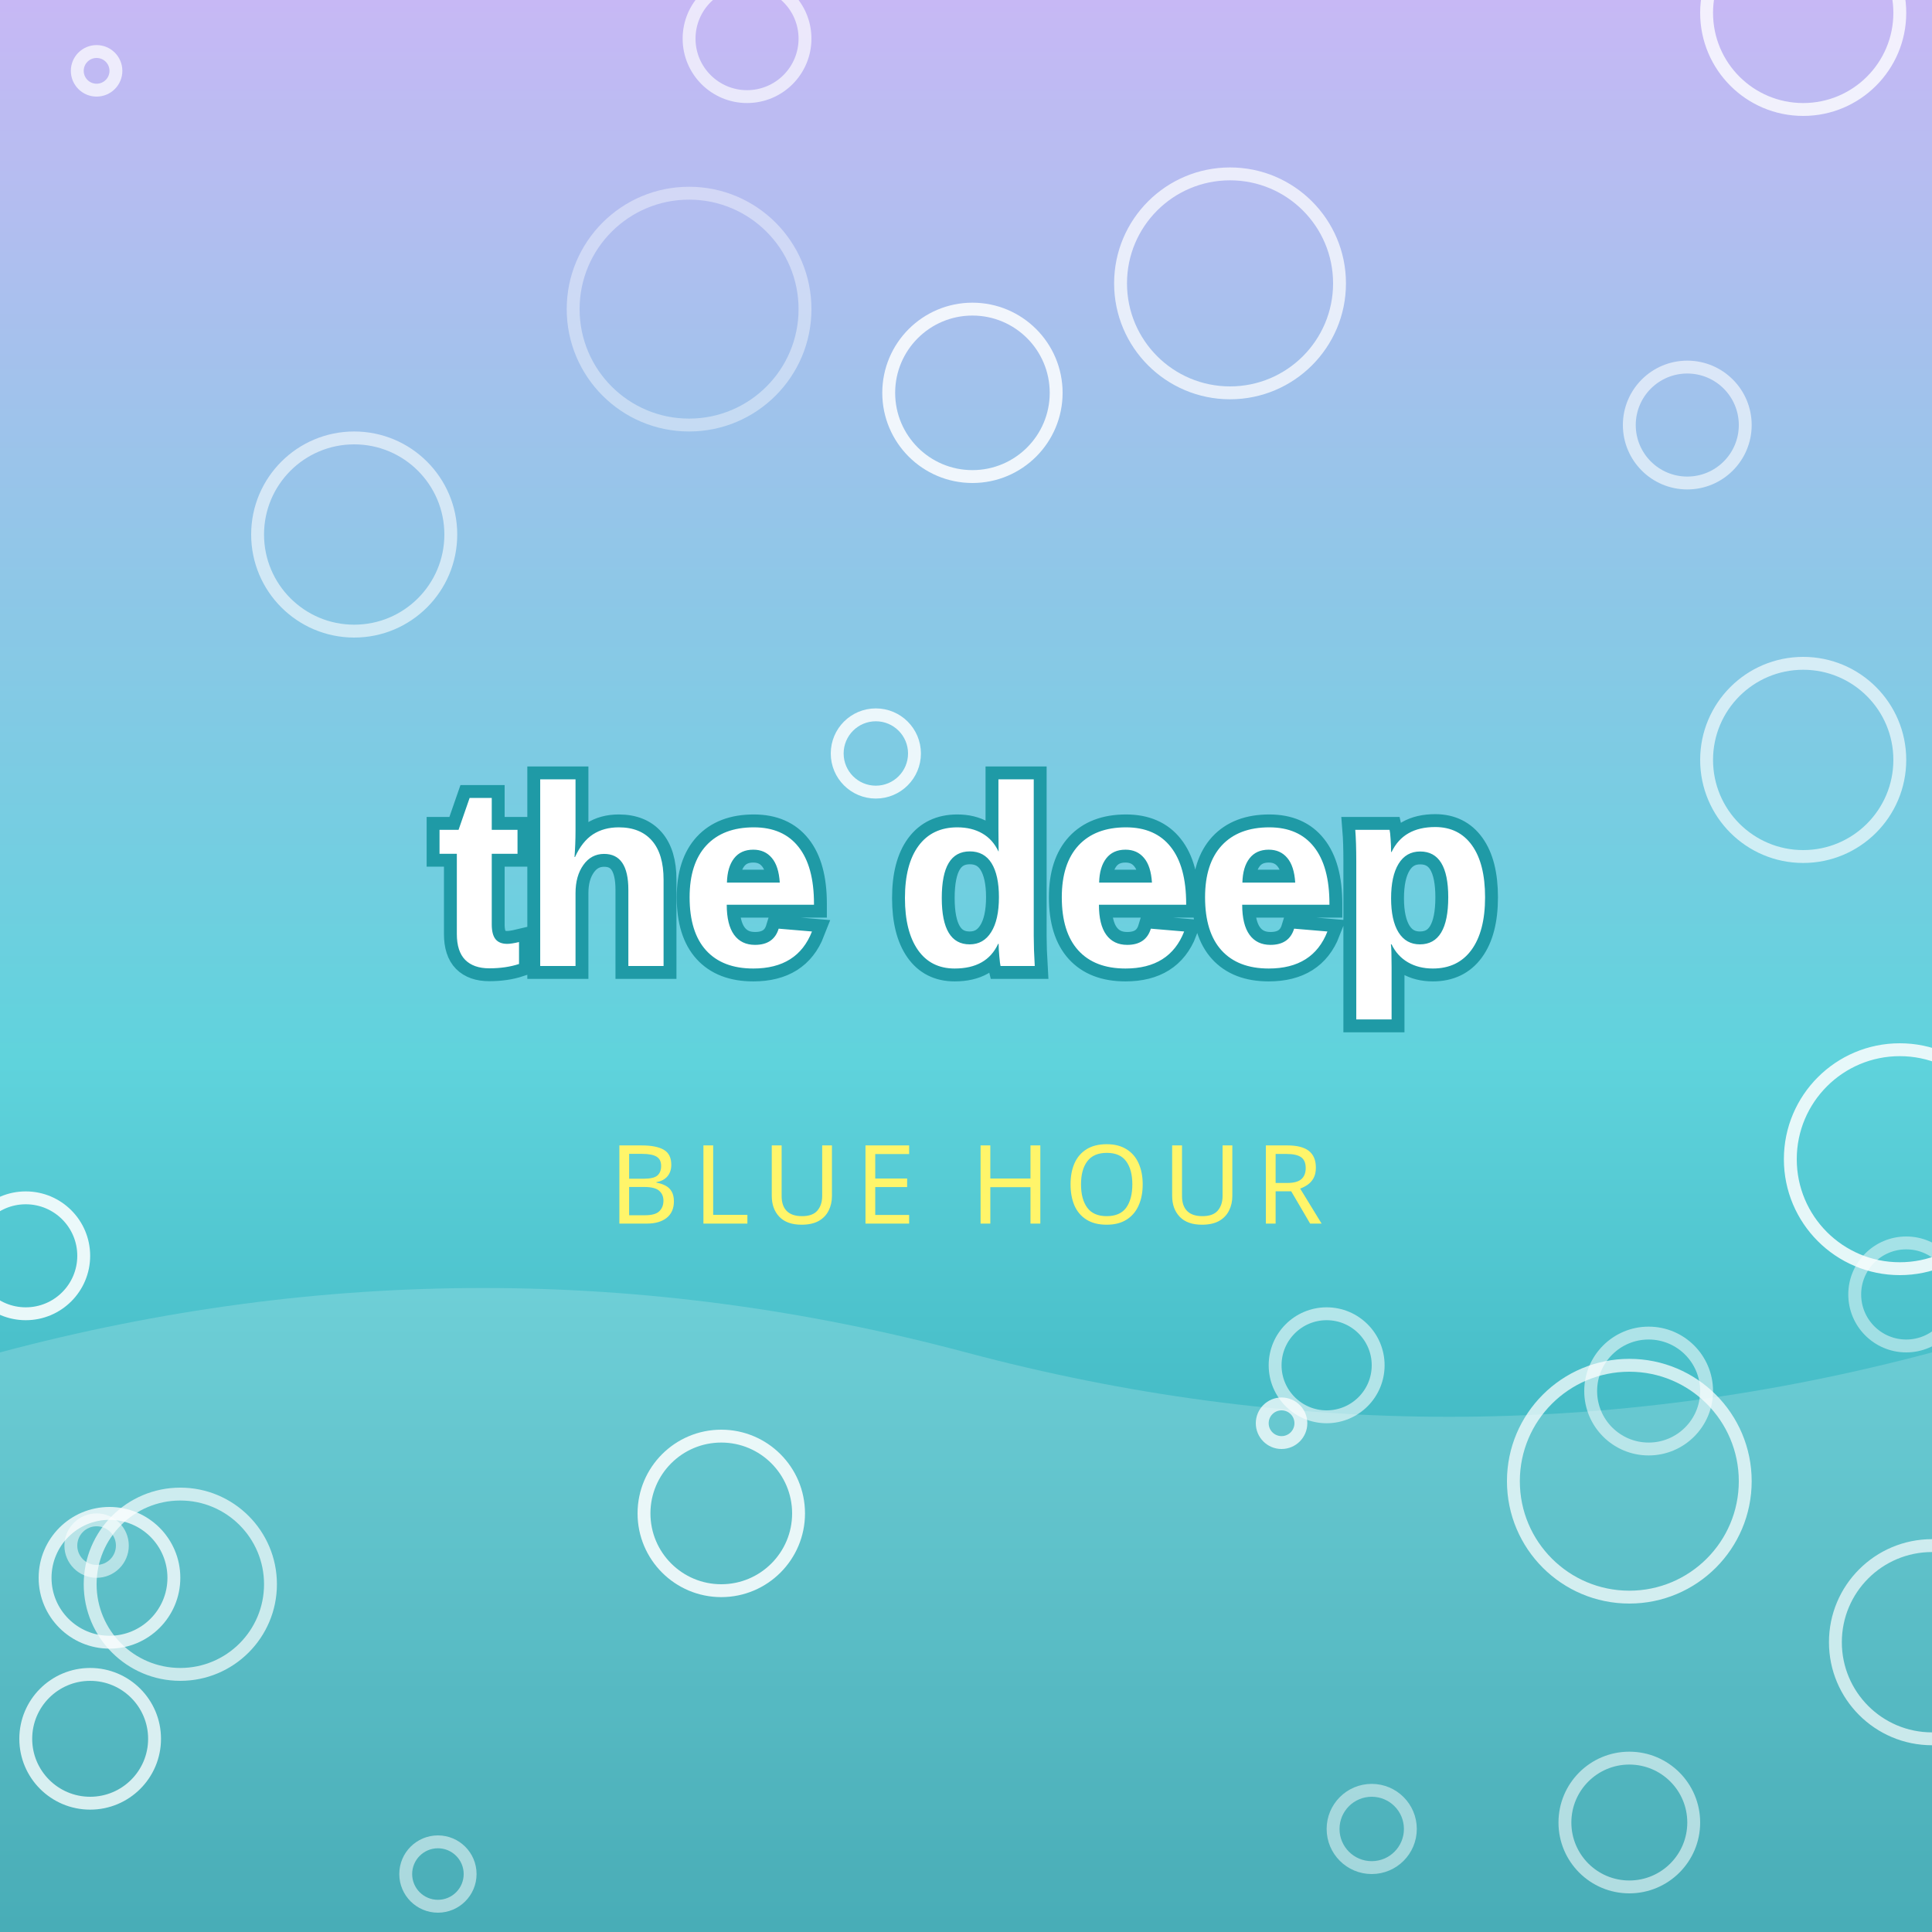
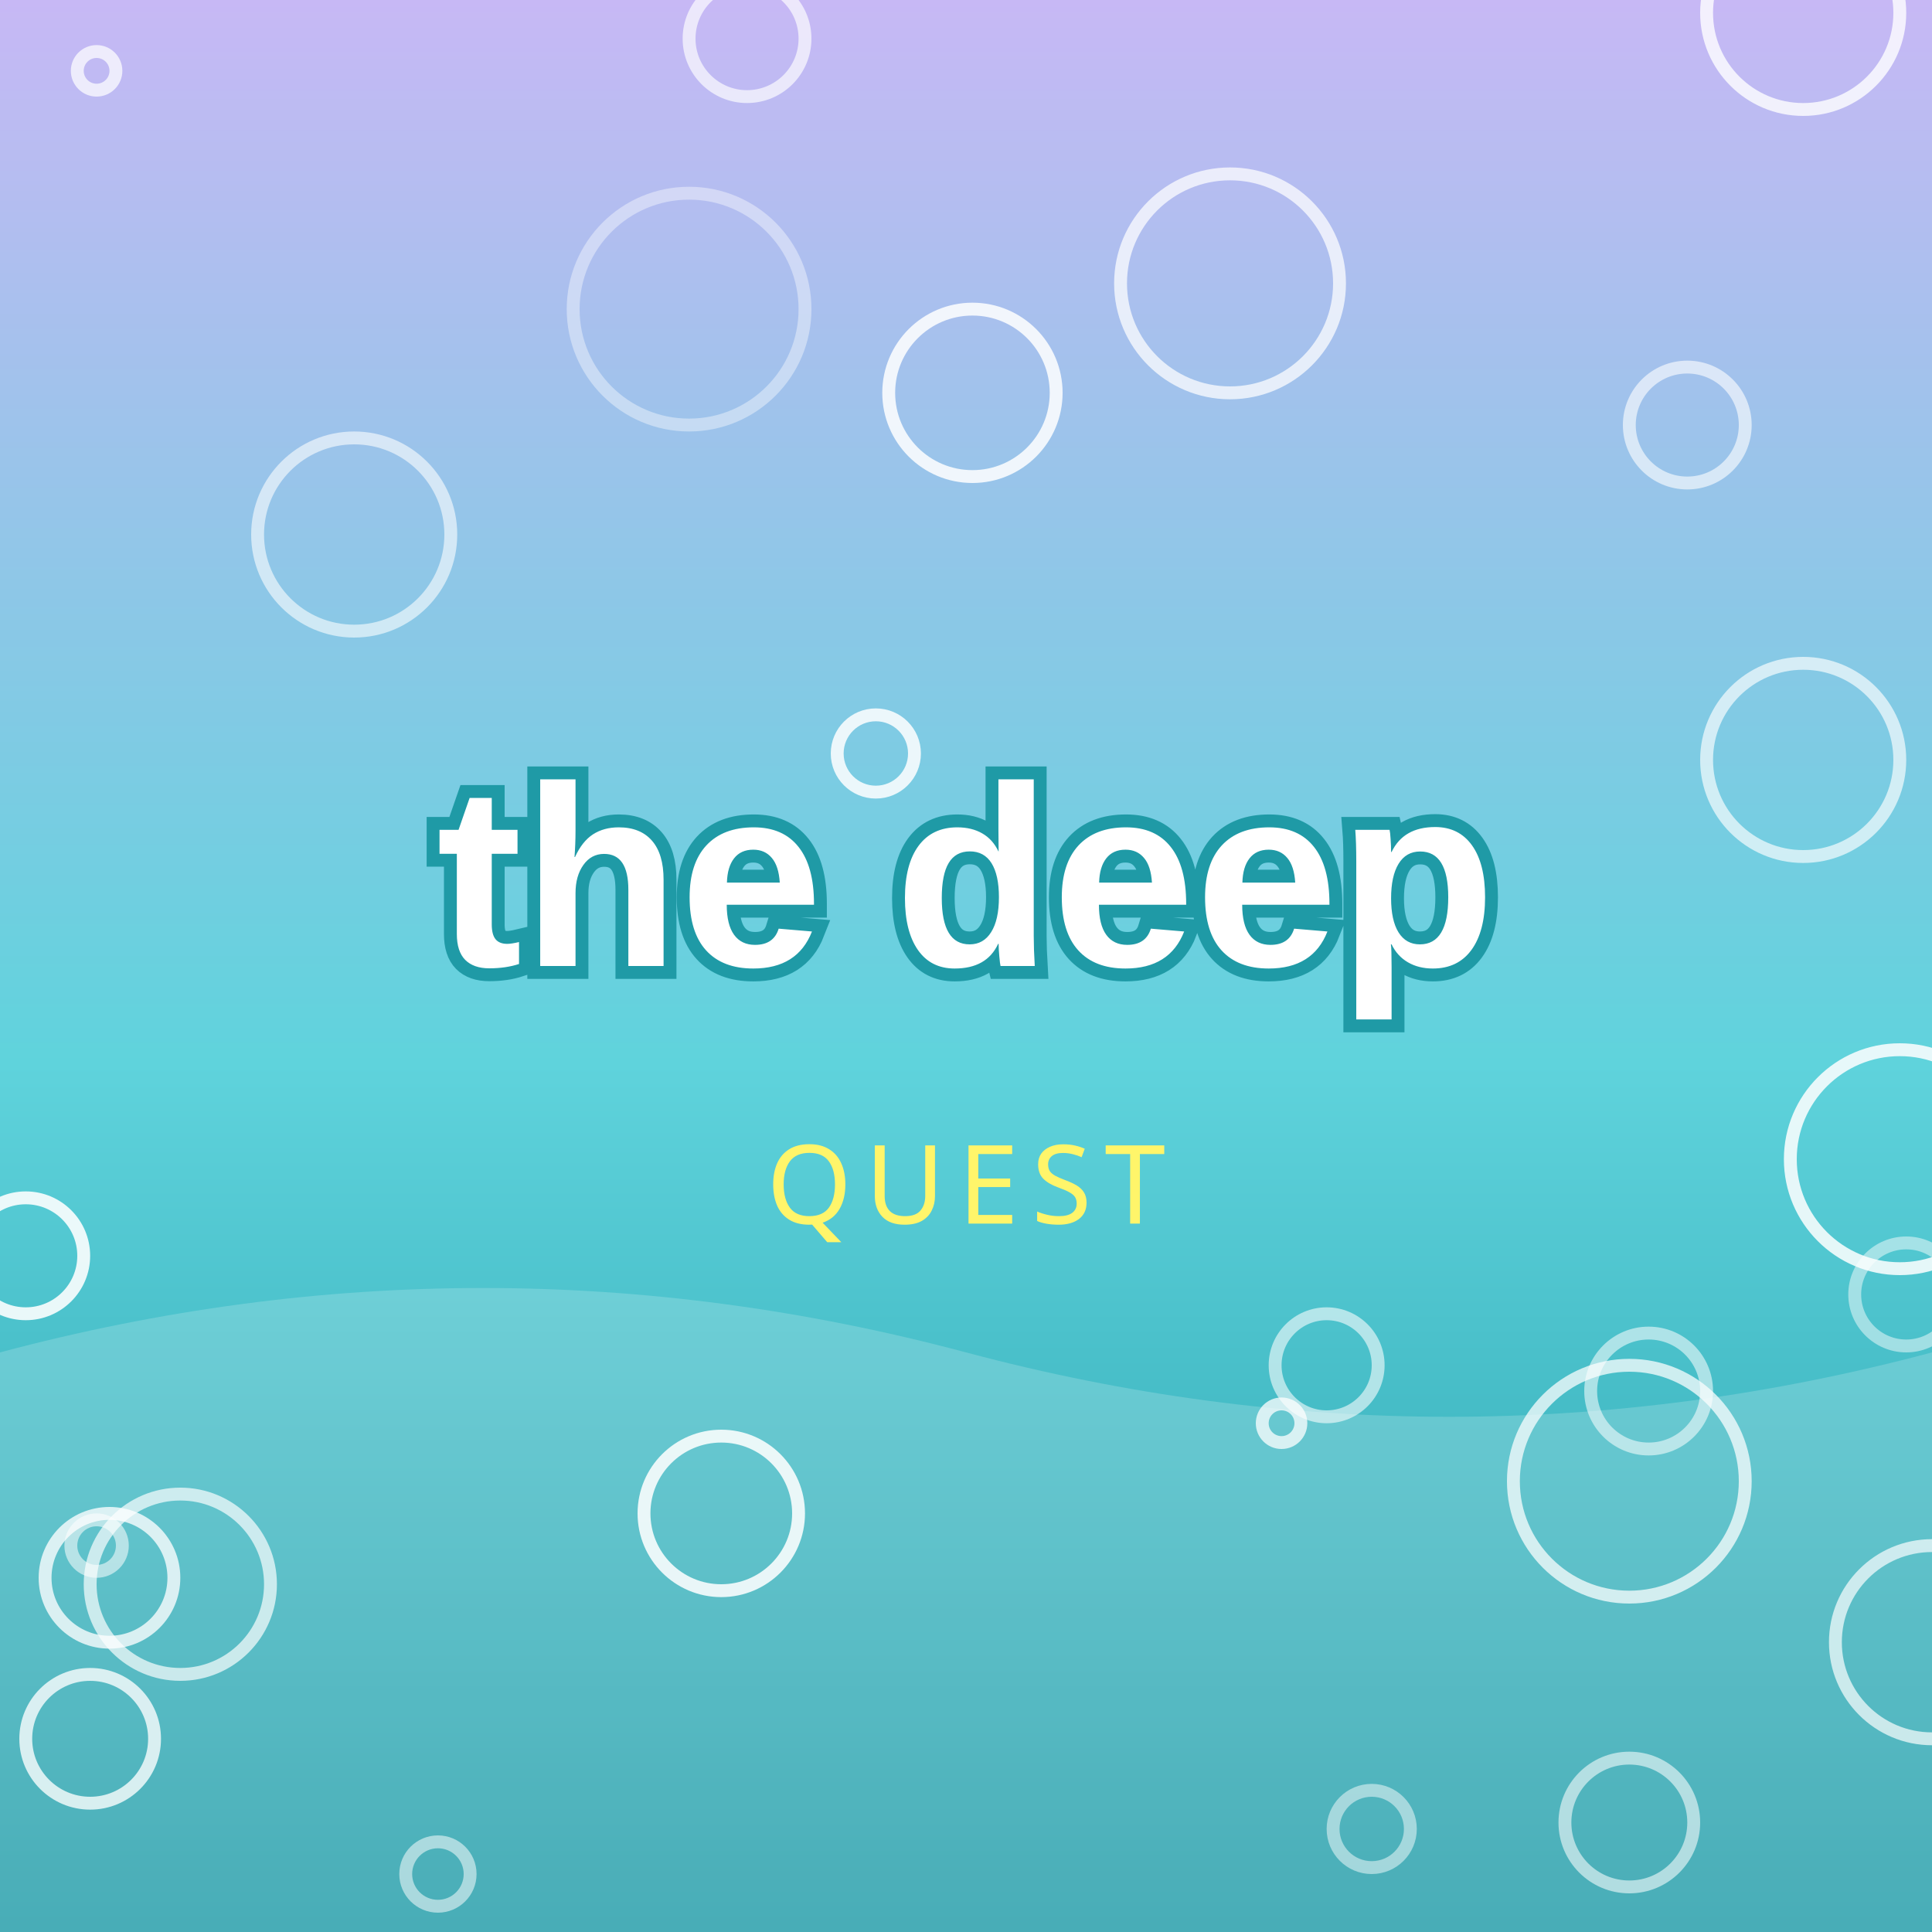
<svg xmlns="http://www.w3.org/2000/svg" viewBox="0 0 300 300">
  <defs>
    <linearGradient id="bg" x1="0" y1="0" x2="0" y2="1">
      <stop offset="0" stop-color="#c8b8f5" />
      <stop offset=".55" stop-color="#5fd3dc" />
      <stop offset="1" stop-color="#1f9aa6" />
    </linearGradient>
  </defs>
  <rect width="300" height="300" fill="url(#bg)" />
  <circle cx="68" cy="291" r="5" fill="none" stroke="#fff" stroke-width="2" opacity="0.53" />
  <circle cx="253" cy="230" r="18" fill="none" stroke="#fff" stroke-width="2" opacity="0.73" />
  <circle cx="107" cy="48" r="18" fill="none" stroke="#fff" stroke-width="2" opacity="0.41" />
  <circle cx="199" cy="221" r="3" fill="none" stroke="#fff" stroke-width="2" opacity="0.75" />
  <circle cx="136" cy="117" r="6" fill="none" stroke="#fff" stroke-width="2" opacity="0.85" />
  <circle cx="15" cy="11" r="3" fill="none" stroke="#fff" stroke-width="2" opacity="0.72" />
  <circle cx="4" cy="195" r="9" fill="none" stroke="#fff" stroke-width="2" opacity="0.88" />
  <circle cx="14" cy="270" r="10" fill="none" stroke="#fff" stroke-width="2" opacity="0.78" />
  <circle cx="253" cy="283" r="10" fill="none" stroke="#fff" stroke-width="2" opacity="0.57" />
  <circle cx="112" cy="235" r="12" fill="none" stroke="#fff" stroke-width="2" opacity="0.86" />
  <circle cx="213" cy="284" r="6" fill="none" stroke="#fff" stroke-width="2" opacity="0.49" />
  <circle cx="151" cy="61" r="13" fill="none" stroke="#fff" stroke-width="2" opacity="0.85" />
  <circle cx="256" cy="216" r="9" fill="none" stroke="#fff" stroke-width="2" opacity="0.55" />
  <circle cx="300" cy="255" r="15" fill="none" stroke="#fff" stroke-width="2" opacity="0.69" />
  <circle cx="17" cy="245" r="10" fill="none" stroke="#fff" stroke-width="2" opacity="0.77" />
  <circle cx="206" cy="212" r="8" fill="none" stroke="#fff" stroke-width="2" opacity="0.58" />
  <circle cx="191" cy="44" r="17" fill="none" stroke="#fff" stroke-width="2" opacity="0.73" />
  <circle cx="55" cy="83" r="15" fill="none" stroke="#fff" stroke-width="2" opacity="0.59" />
  <circle cx="15" cy="240" r="4" fill="none" stroke="#fff" stroke-width="2" opacity="0.55" />
  <circle cx="296" cy="201" r="8" fill="none" stroke="#fff" stroke-width="2" opacity="0.48" />
  <circle cx="116" cy="6" r="9" fill="none" stroke="#fff" stroke-width="2" opacity="0.67" />
  <circle cx="280" cy="118" r="15" fill="none" stroke="#fff" stroke-width="2" opacity="0.66" />
  <circle cx="295" cy="180" r="17" fill="none" stroke="#fff" stroke-width="2" opacity="0.85" />
  <circle cx="280" cy="2" r="15" fill="none" stroke="#fff" stroke-width="2" opacity="0.79" />
  <circle cx="262" cy="66" r="9" fill="none" stroke="#fff" stroke-width="2" opacity="0.61" />
  <circle cx="28" cy="246" r="14" fill="none" stroke="#fff" stroke-width="2" opacity="0.68" />
  <path d="M0 210 Q75 190 150 210 T300 210 V300 H0z" fill="#fff" opacity=".18" />
  <text x="150" y="150" text-anchor="middle" font-family="Fredoka,Arial Rounded MT Bold,Arial,sans-serif" font-weight="bold" font-size="40" fill="#fff" stroke="#1f9aa6" stroke-width="4" paint-order="stroke">the deep</text>
-   <text x="150" y="190" text-anchor="middle" font-family="Verdana,sans-serif" font-size="17" fill="#fff56a" letter-spacing="2">BLUE HOUR</text>
+   <text x="150" y="190" text-anchor="middle" font-family="Verdana,sans-serif" font-size="17" fill="#fff56a" letter-spacing="2">QUEST</text>
</svg>
